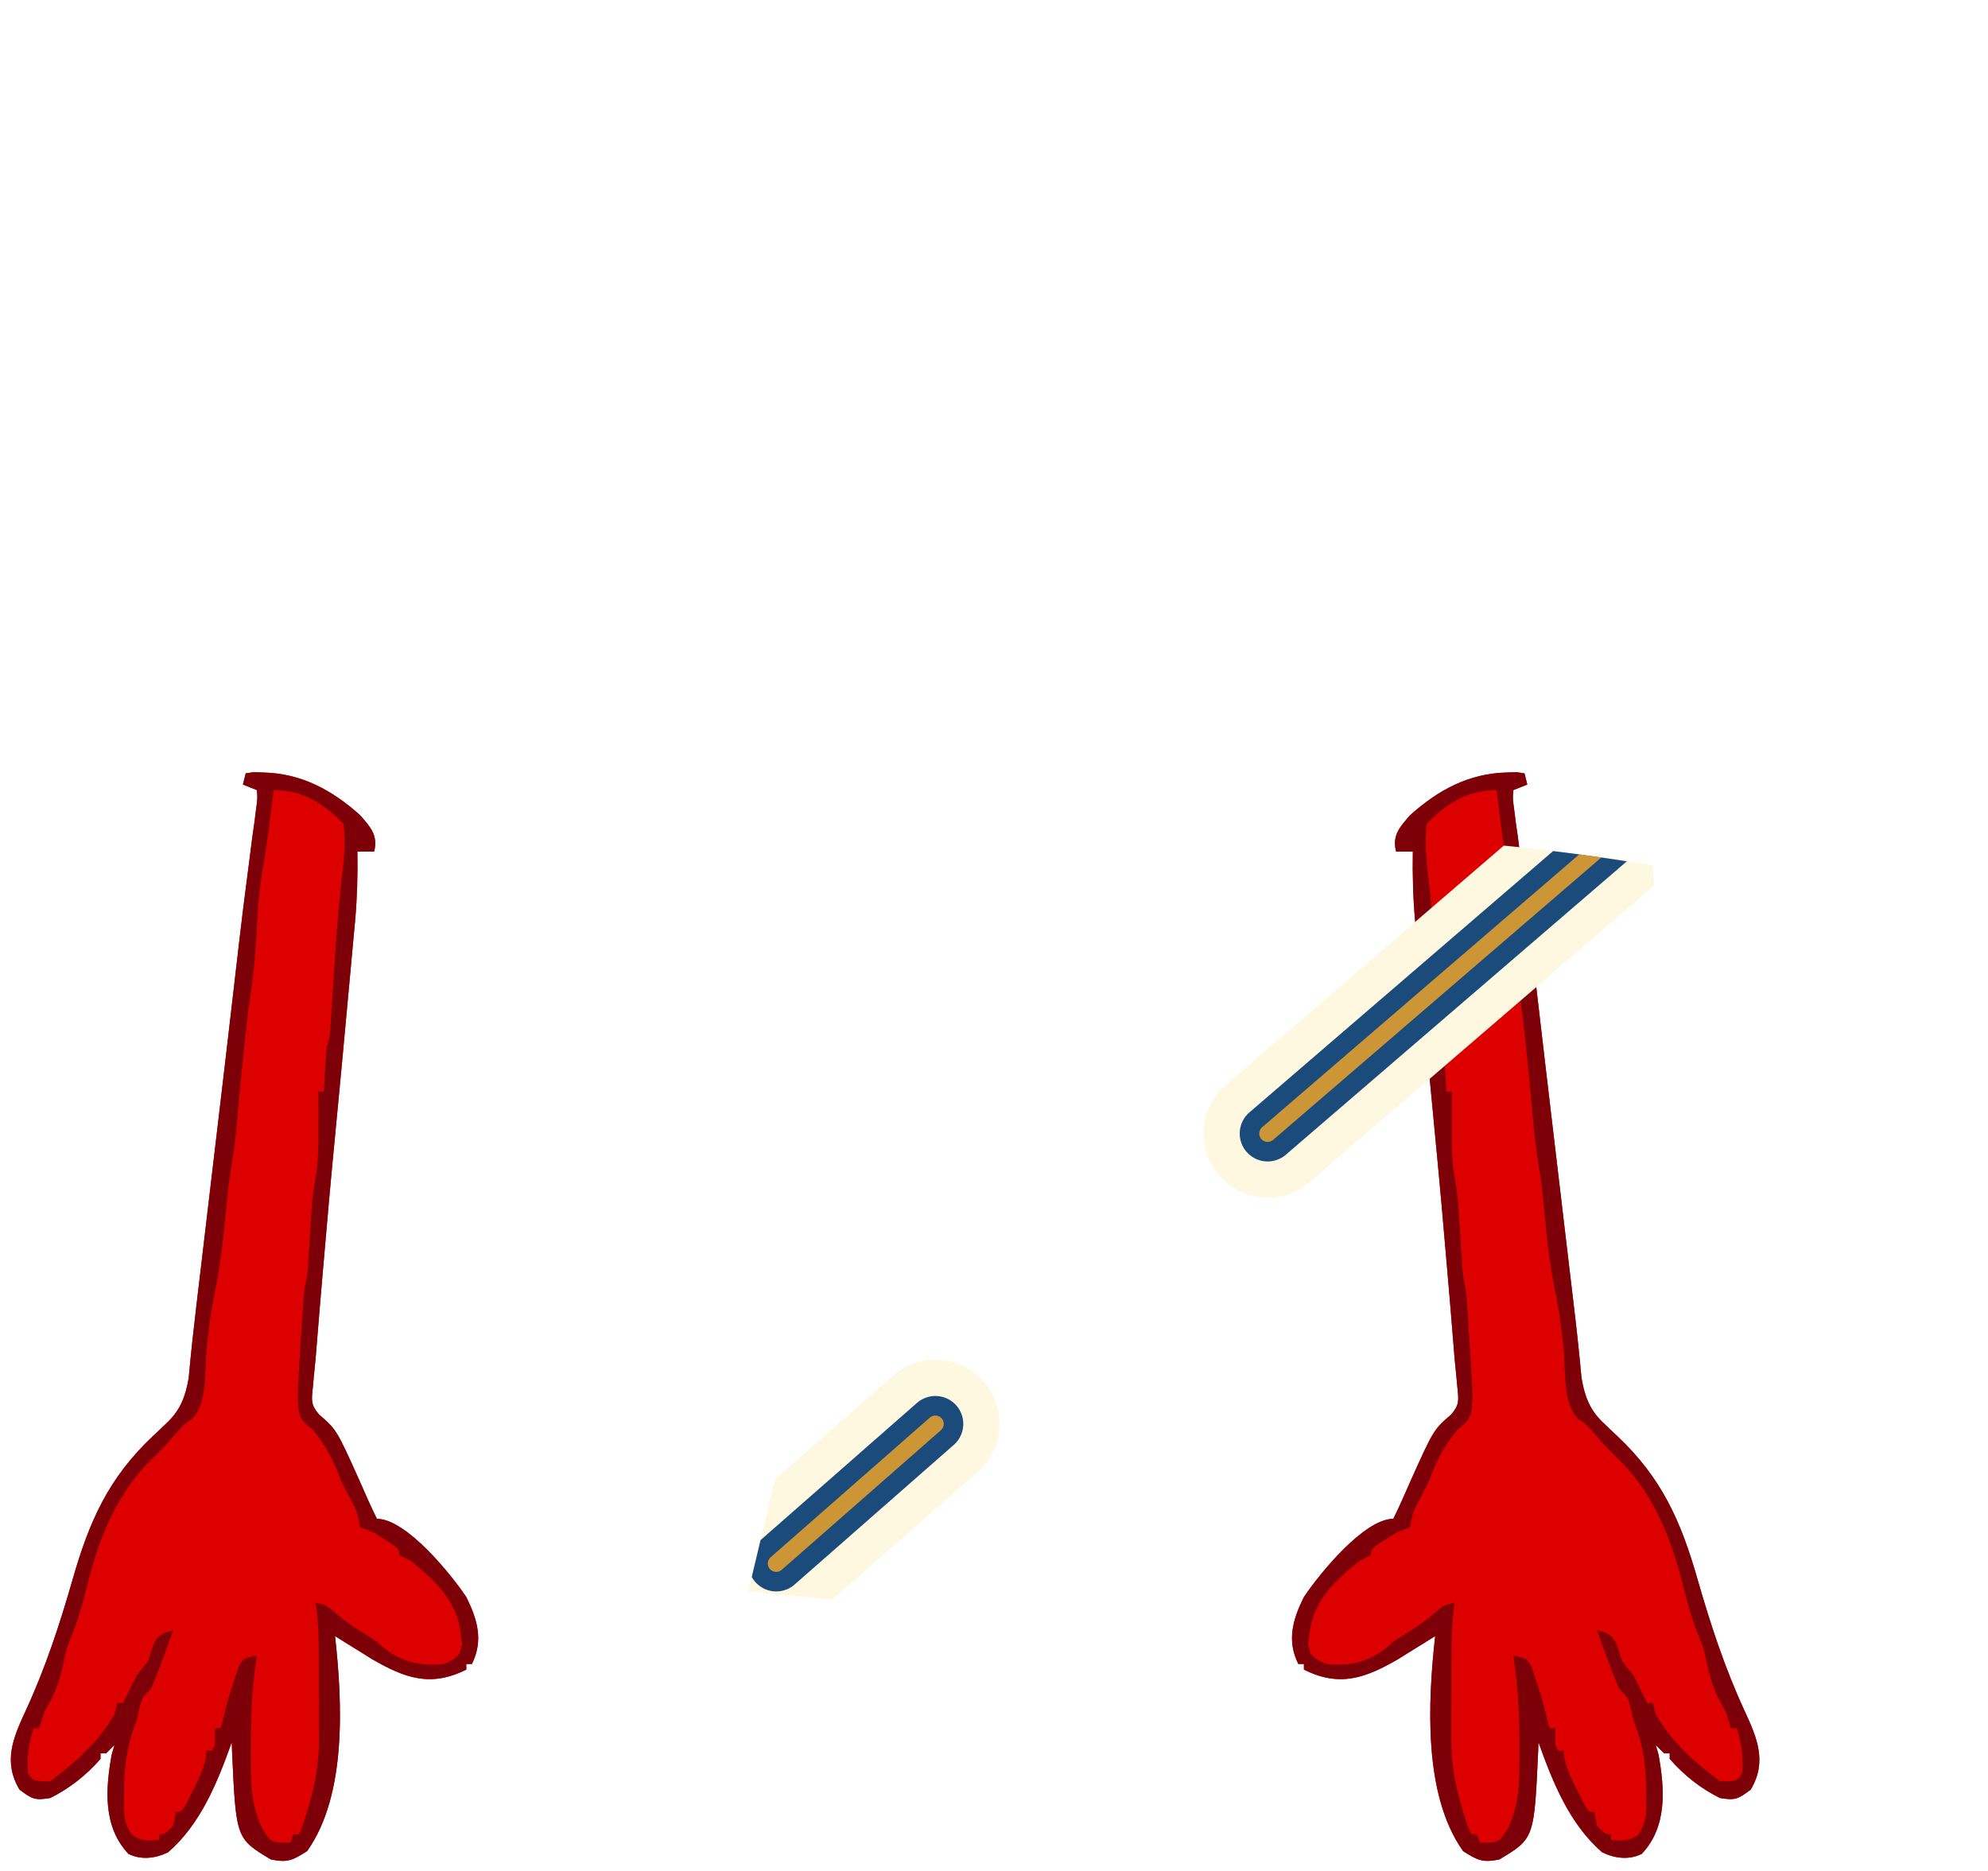
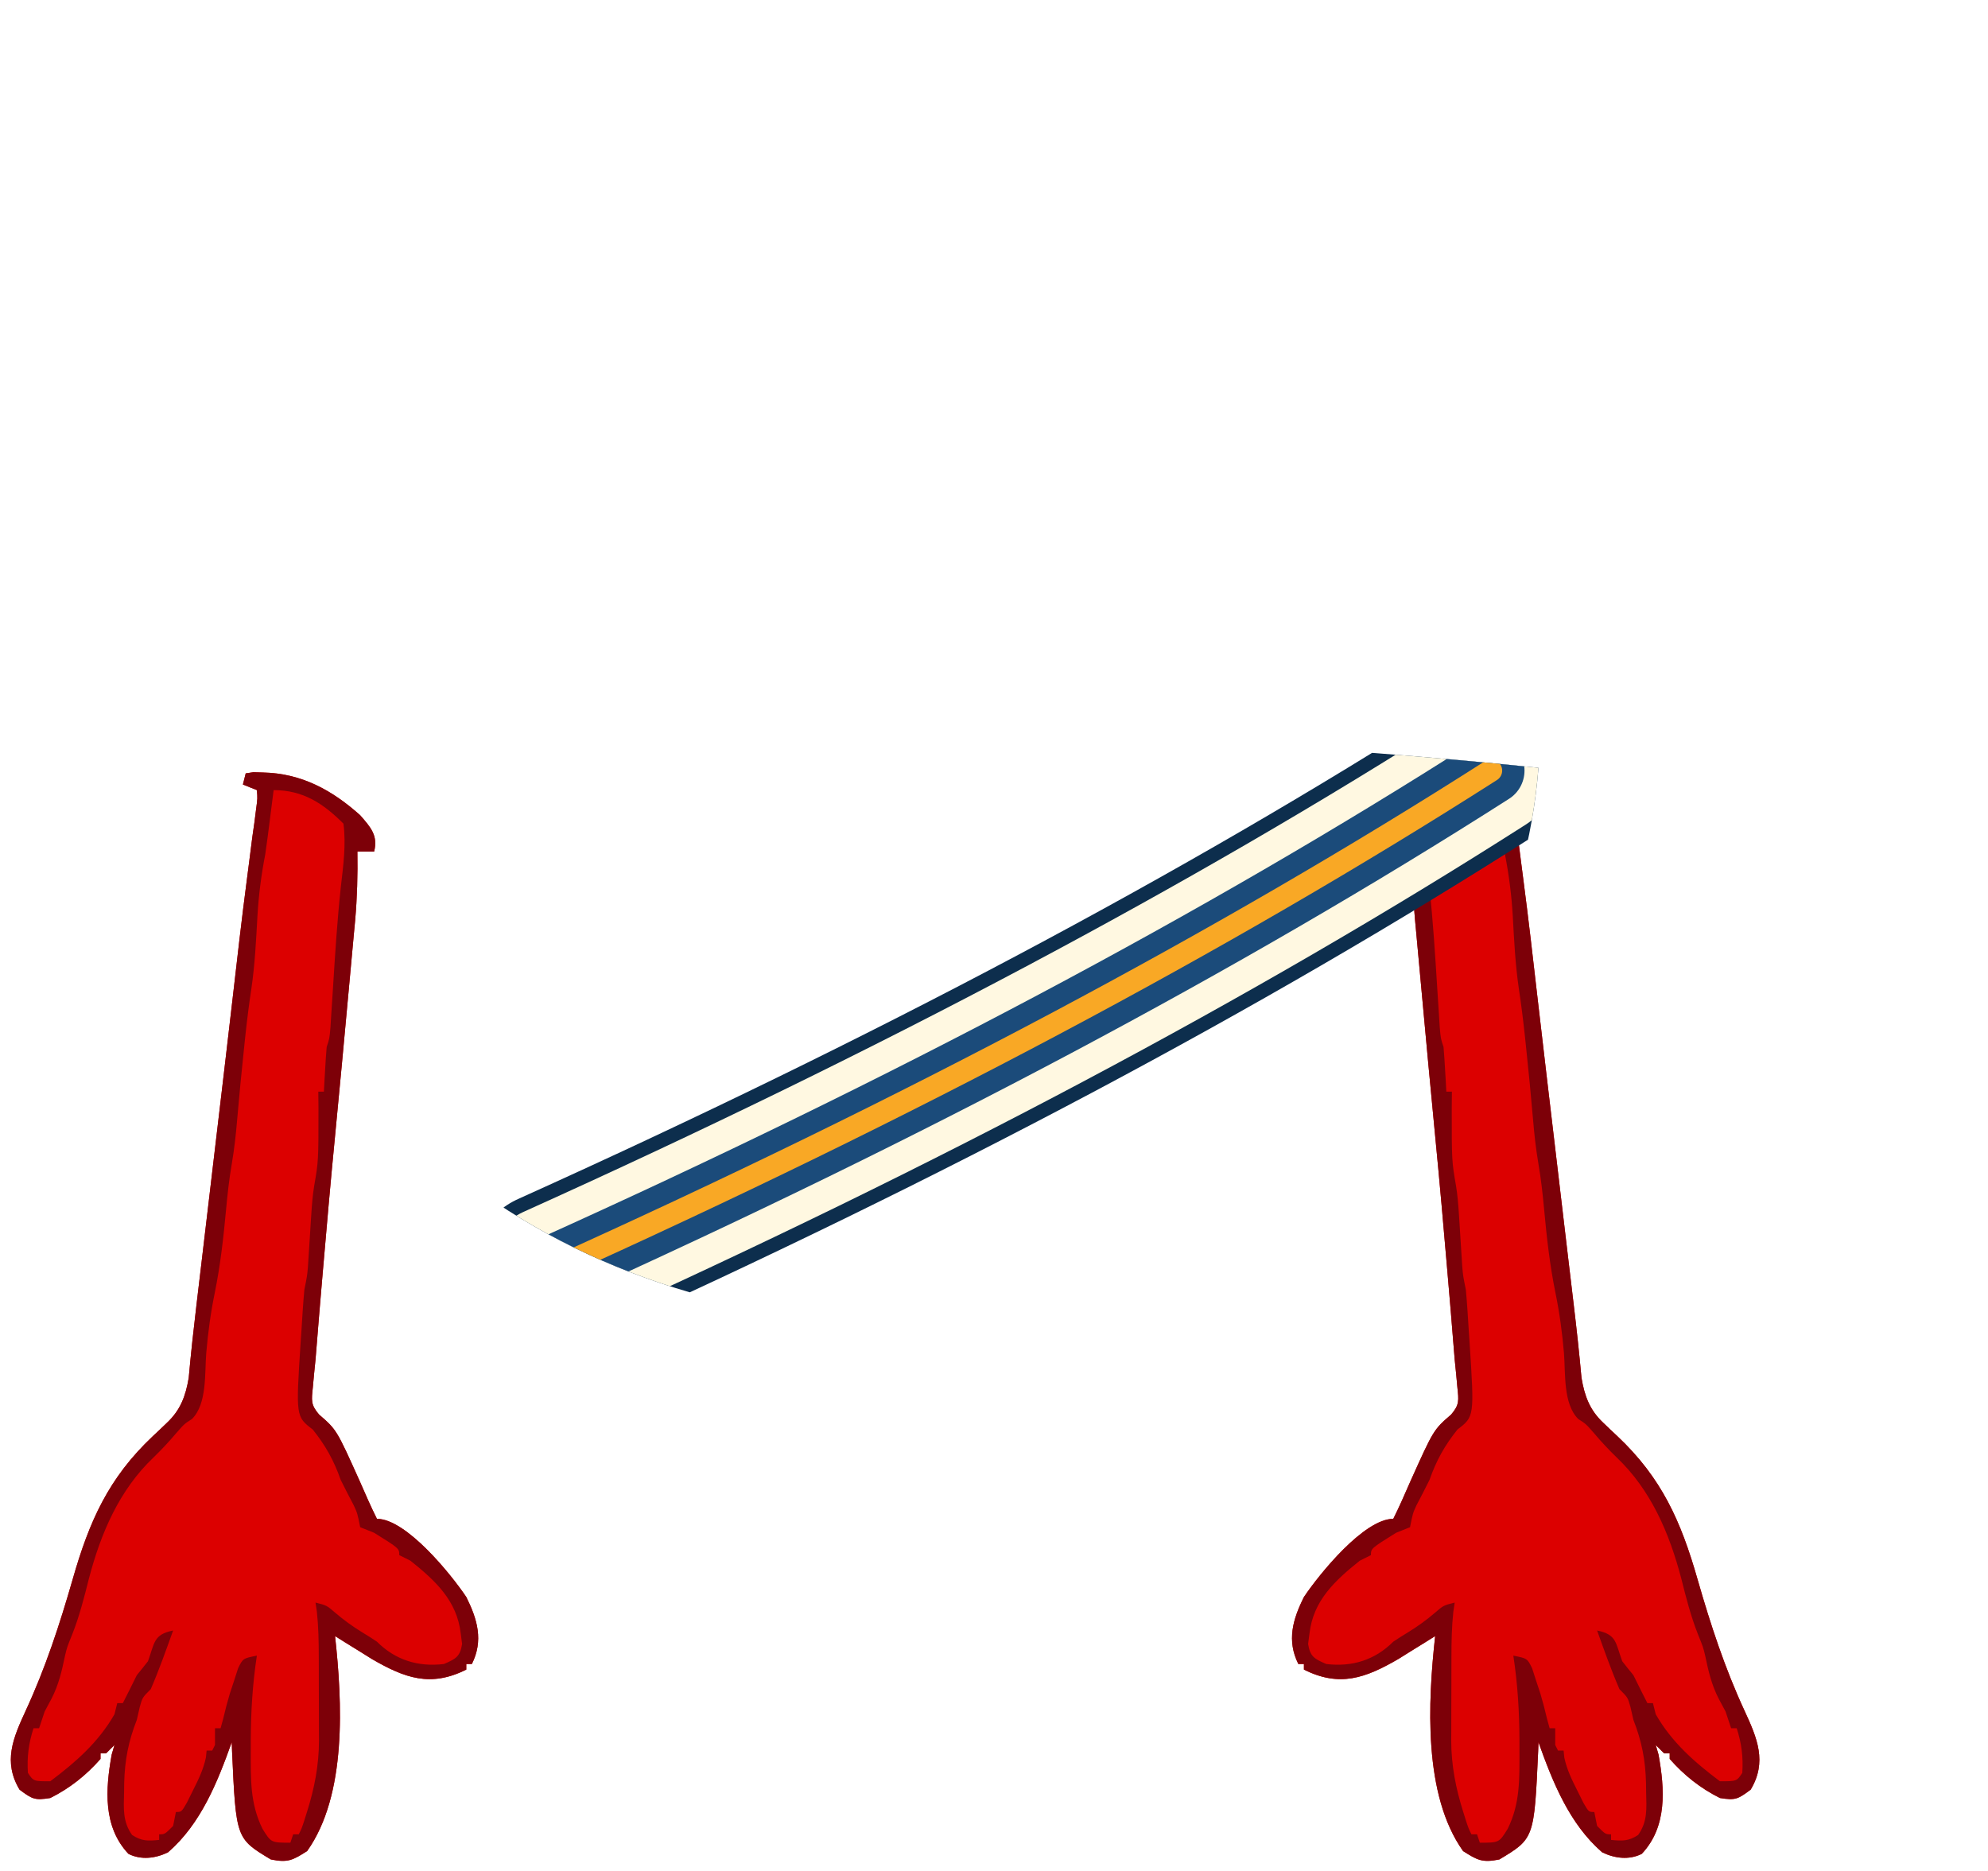
<svg xmlns="http://www.w3.org/2000/svg" viewBox="0 0 712 670">
  <g transform="translate(0,273)">
    <g transform="translate(175,0) scale(-1,1)">
      <path d="M0 0 C1.15 -0.04 2.3 -0.07 3.48 -0.11 C3.94 -0.04 3.94 -0.04 6.25 0.31 C6.41 0.97 6.41 0.97 7.25 4.31 C5.6 4.97 3.95 5.63 2.25 6.31 C2 9.26 2 9.26 2.54 13.21 C2.73 14.74 2.93 16.27 3.13 17.86 C3.38 19.59 3.62 21.33 3.88 23.12 C4.25 26.02 4.62 28.92 4.99 31.82 C5.27 33.98 5.55 36.15 5.83 38.32 C7.69 52.48 9.3 66.67 10.93 80.86 C11.89 89.14 12.86 97.42 13.83 105.7 C14.03 107.38 14.23 109.06 14.43 110.8 C17.04 133.07 19.68 155.34 22.33 177.62 C22.42 178.37 22.42 178.37 22.88 182.21 C23.22 185.11 23.57 188.01 23.91 190.91 C24.94 199.53 25.88 208.15 26.66 216.8 C27.75 223.31 29.61 228.35 34.45 232.9 C35.27 233.68 36.09 234.47 36.93 235.28 C37.78 236.08 38.62 236.87 39.5 237.69 C55.39 252.67 62.28 268.15 68.25 289.06 C72.89 305.2 78 320.81 85.06 336.06 C89.58 345.84 93.22 354.36 87.25 364.31 C82.67 367.74 81.77 368.19 76.25 367.31 C69.24 363.81 63.44 359.19 58.25 353.31 C58.25 352.65 58.25 351.99 58.25 351.31 C57.59 351.31 56.93 351.31 56.25 351.31 C55.26 350.32 54.27 349.33 53.25 348.31 C53.58 349.45 53.91 350.58 54.25 351.75 C56.48 364.16 57.42 377.55 48.25 387.31 C43.67 389.6 38.51 388.93 34.06 386.75 C22.32 376.58 16.36 361.64 11.25 347.31 C11.21 348.38 11.18 349.44 11.14 350.54 C9.72 381.83 9.72 381.83 -2.75 389.31 C-8.86 390.54 -10.57 389.6 -15.75 386.31 C-30.1 366.14 -28.33 332.73 -25.75 309.31 C-26.94 310.06 -28.14 310.81 -29.37 311.58 C-30.96 312.56 -32.55 313.55 -34.19 314.56 C-35.75 315.54 -37.32 316.51 -38.93 317.52 C-50.77 324.39 -59.98 327.7 -72.75 321.31 C-72.75 320.65 -72.75 319.99 -72.75 319.31 C-73.41 319.31 -74.07 319.31 -74.75 319.31 C-78.94 310.94 -76.77 303.36 -72.75 295.31 C-67.26 287.1 -51.21 267.31 -40.75 267.31 C-38.52 262.86 -36.56 258.31 -34.56 253.75 C-26.31 235.4 -26.31 235.4 -20.04 229.97 C-16.99 226.43 -17.32 224.84 -17.79 220.25 C-17.86 219.49 -17.86 219.49 -18.21 215.66 C-18.39 213.89 -18.57 212.13 -18.75 210.31 C-18.92 208.23 -19.09 206.15 -19.26 204.07 C-19.83 196.84 -20.44 189.61 -21.06 182.38 C-21.12 181.72 -21.12 181.72 -21.4 178.41 C-22.75 162.54 -24.15 146.67 -25.69 130.81 C-27.37 113.42 -29 96.02 -30.58 78.62 C-30.86 75.61 -31.14 72.6 -31.41 69.6 C-31.81 65.35 -32.19 61.11 -32.58 56.86 C-32.7 55.6 -32.82 54.34 -32.94 53.04 C-33.67 44.78 -33.88 36.61 -33.75 28.31 C-35.73 28.31 -37.71 28.31 -39.75 28.31 C-41.2 22.5 -38.45 19.57 -34.75 15.31 C-24.71 6.31 -13.7 0.29 0 0 Z " fill="#DC0000" transform="translate(80.75,3.6875)" />
      <path d="M0 0 C1.15 -0.04 2.3 -0.07 3.48 -0.11 C3.94 -0.04 3.94 -0.04 6.25 0.31 C6.41 0.97 6.41 0.97 7.25 4.31 C5.6 4.97 3.95 5.63 2.25 6.31 C2 9.26 2 9.26 2.54 13.21 C2.73 14.74 2.93 16.27 3.13 17.86 C3.38 19.59 3.62 21.33 3.88 23.12 C4.25 26.02 4.62 28.92 4.99 31.82 C5.27 33.98 5.55 36.15 5.83 38.32 C7.69 52.48 9.3 66.67 10.93 80.86 C11.89 89.14 12.86 97.42 13.83 105.7 C14.03 107.38 14.23 109.06 14.43 110.8 C17.04 133.07 19.68 155.34 22.33 177.62 C22.42 178.37 22.42 178.37 22.88 182.21 C23.22 185.11 23.57 188.01 23.91 190.91 C24.94 199.53 25.88 208.15 26.66 216.8 C27.75 223.31 29.61 228.35 34.45 232.9 C35.27 233.68 36.09 234.47 36.93 235.28 C37.78 236.08 38.62 236.87 39.5 237.69 C55.39 252.67 62.28 268.15 68.25 289.06 C72.89 305.2 78 320.81 85.06 336.06 C89.58 345.84 93.22 354.36 87.25 364.31 C82.67 367.74 81.77 368.19 76.25 367.31 C69.24 363.81 63.44 359.19 58.25 353.31 C58.25 352.65 58.25 351.99 58.25 351.31 C57.59 351.31 56.93 351.31 56.25 351.31 C55.26 350.32 54.27 349.33 53.25 348.31 C53.58 349.45 53.91 350.58 54.25 351.75 C56.48 364.16 57.42 377.55 48.25 387.31 C43.67 389.6 38.51 388.93 34.06 386.75 C22.32 376.58 16.36 361.64 11.25 347.31 C11.21 348.38 11.18 349.44 11.14 350.54 C9.72 381.83 9.72 381.83 -2.75 389.31 C-8.86 390.54 -10.57 389.6 -15.75 386.31 C-30.1 366.14 -28.33 332.73 -25.75 309.31 C-26.94 310.06 -28.14 310.81 -29.37 311.58 C-30.96 312.56 -32.55 313.55 -34.19 314.56 C-35.75 315.54 -37.32 316.51 -38.93 317.52 C-50.77 324.39 -59.98 327.7 -72.75 321.31 C-72.75 320.65 -72.75 319.99 -72.75 319.31 C-73.41 319.31 -74.07 319.31 -74.75 319.31 C-78.94 310.94 -76.77 303.36 -72.75 295.31 C-67.26 287.1 -51.21 267.31 -40.75 267.31 C-38.52 262.86 -36.56 258.31 -34.56 253.75 C-26.31 235.4 -26.31 235.4 -20.04 229.97 C-16.99 226.43 -17.32 224.84 -17.79 220.25 C-17.86 219.49 -17.86 219.49 -18.21 215.66 C-18.39 213.89 -18.57 212.13 -18.75 210.31 C-18.92 208.23 -19.09 206.15 -19.26 204.07 C-19.83 196.84 -20.44 189.61 -21.06 182.38 C-21.12 181.72 -21.12 181.72 -21.4 178.41 C-22.75 162.54 -24.15 146.67 -25.69 130.81 C-27.37 113.42 -29 96.02 -30.58 78.62 C-30.86 75.61 -31.14 72.6 -31.41 69.6 C-31.81 65.35 -32.19 61.11 -32.58 56.86 C-32.7 55.6 -32.82 54.34 -32.94 53.04 C-33.67 44.78 -33.88 36.61 -33.75 28.31 C-35.73 28.31 -37.71 28.31 -39.75 28.31 C-41.2 22.5 -38.45 19.57 -34.75 15.31 C-24.71 6.31 -13.7 0.29 0 0 Z M-28.75 18.31 C-29.75 25.74 -28.68 33.47 -27.83 40.88 C-26.52 53 -25.76 65.16 -25 77.33 C-24.81 80.24 -24.62 83.15 -24.43 86.06 C-24.33 87.77 -24.22 89.48 -24.11 91.23 C-23.75 95.31 -23.75 95.31 -22.75 98.31 C-22.52 101.04 -22.34 103.77 -22.19 106.5 C-22.1 107.96 -22.02 109.42 -21.93 110.92 C-21.87 112.04 -21.81 113.16 -21.75 114.31 C-21.09 114.31 -20.43 114.31 -19.75 114.31 C-19.77 116.27 -19.79 118.23 -19.81 120.25 C-19.81 139.19 -19.81 139.19 -18.26 148.13 C-17.73 151.45 -17.46 154.71 -17.25 158.07 C-17.17 159.33 -17.09 160.6 -17 161.9 C-16.83 164.56 -16.67 167.21 -16.5 169.86 C-16.42 171.12 -16.34 172.39 -16.25 173.69 C-16.21 174.27 -16.21 174.27 -16.03 177.18 C-15.75 180.31 -15.75 180.31 -14.75 185.31 C-14.29 190.28 -14 195.27 -13.69 200.25 C-13.6 201.59 -13.51 202.93 -13.41 204.31 C-11.71 230.69 -11.71 230.69 -17.75 235.31 C-22.31 240.99 -25.35 246.43 -27.75 253.31 C-29.27 256.39 -30.84 259.44 -32.45 262.48 C-33.75 265.31 -33.75 265.31 -34.75 270.31 C-36.4 270.97 -38.05 271.63 -39.75 272.31 C-48.75 277.92 -48.75 277.92 -48.75 280.31 C-50.07 280.97 -51.39 281.63 -52.75 282.31 C-61.65 289.43 -69.39 296.58 -70.75 308.31 C-70.91 309.57 -71.08 310.83 -71.25 312.12 C-70.53 316.74 -68.95 317.47 -64.75 319.31 C-55.51 320.42 -47.35 317.91 -40.75 311.31 C-39.01 310.14 -37.23 309.02 -35.44 307.94 C-31.91 305.76 -28.98 303.65 -25.81 300.94 C-22.75 298.31 -22.75 298.31 -18.75 297.31 C-18.91 298.4 -19.07 299.48 -19.24 300.6 C-19.82 305.97 -19.91 311.28 -19.92 316.68 C-19.92 317.75 -19.92 318.83 -19.93 319.94 C-19.93 322.2 -19.94 324.46 -19.94 326.73 C-19.94 330.17 -19.96 333.61 -19.97 337.05 C-19.98 339.26 -19.98 341.47 -19.98 343.68 C-19.99 344.7 -19.99 345.71 -20 346.76 C-19.97 355.67 -18.36 363.85 -15.69 372.31 C-15.35 373.41 -15 374.5 -14.65 375.62 C-13.75 378.31 -13.75 378.31 -12.75 380.31 C-12.09 380.31 -11.43 380.31 -10.75 380.31 C-10.59 380.81 -10.59 380.81 -9.75 383.31 C-2.84 383.31 -2.84 383.31 0.25 378.31 C4.72 369.21 4.44 360.51 4.44 350.56 C4.44 349.87 4.44 349.87 4.44 346.37 C4.39 336.22 3.79 326.36 2.25 316.31 C7.25 317.31 7.25 317.31 8.98 320.85 C9.22 321.59 9.22 321.59 10.44 325.38 C10.93 326.85 11.41 328.33 11.92 329.85 C12.81 332.83 13.6 335.84 14.3 338.87 C14.46 339.44 14.46 339.44 15.25 342.31 C15.91 342.31 16.57 342.31 17.25 342.31 C17.25 344.29 17.25 346.27 17.25 348.31 C17.58 348.97 17.91 349.63 18.25 350.31 C18.91 350.31 19.57 350.31 20.25 350.31 C20.33 351.13 20.42 351.95 20.5 352.79 C21.43 357.17 23.18 360.69 25.19 364.69 C25.9 366.12 26.61 367.55 27.34 369.02 C29.25 372.31 29.25 372.31 31.25 372.31 C31.58 373.96 31.91 375.61 32.25 377.31 C35.25 380.31 35.25 380.31 37.25 380.31 C37.25 380.97 37.25 381.63 37.25 382.31 C41.27 382.71 43.52 382.79 46.95 380.54 C50.37 375.74 49.95 370.98 49.81 365.31 C49.8 364.19 49.79 363.06 49.77 361.91 C49.56 353.7 48.25 346.99 45.25 339.31 C44.9 337.79 44.55 336.26 44.19 334.69 C43.25 331.31 43.25 331.31 40.25 328.31 C37.28 321.43 34.78 314.37 32.25 307.31 C39.37 308.74 38.85 311.81 41.25 318.31 C42.56 320 43.89 321.67 45.25 323.31 C46.12 325.07 46.98 326.82 47.88 328.62 C48.27 329.4 48.27 329.4 50.25 333.31 C50.91 333.31 51.57 333.31 52.25 333.31 C52.58 334.63 52.91 335.95 53.25 337.31 C58.95 347.29 67.11 354.46 76.25 361.31 C82.25 361.31 82.25 361.31 84.25 358.31 C84.63 352.64 83.99 347.73 82.25 342.31 C81.59 342.31 80.93 342.31 80.25 342.31 C79.57 340.32 78.91 338.32 78.25 336.31 C77.85 335.56 77.85 335.56 75.81 331.75 C73.25 326.77 72.12 321.9 70.99 316.45 C70.25 313.31 70.25 313.31 68.38 308.69 C65.79 302.15 64.12 295.52 62.4 288.7 C58.16 272.51 51.54 256.98 39.25 245.31 C36.42 242.55 33.8 239.78 31.25 236.75 C28.25 233.31 28.25 233.31 25.5 231.56 C20.03 226.09 20.98 215.2 20.38 207.94 C19.75 200.58 18.8 193.48 17.31 186.25 C15.31 176.41 14.21 166.6 13.29 156.61 C12.77 151.05 12.18 145.57 11.22 140.07 C10.33 134.8 9.75 129.63 9.31 124.31 C8.55 115.47 7.69 106.64 6.75 97.81 C6.63 96.68 6.51 95.55 6.39 94.38 C5.78 88.71 5.08 83.06 4.22 77.42 C2.95 68.73 2.52 60.02 2.04 51.26 C1.59 43.79 0.68 36.67 -0.75 29.31 C-1.35 25.26 -1.86 21.19 -2.38 17.12 C-2.44 16.6 -2.44 16.6 -2.78 13.95 C-3.11 11.41 -3.43 8.86 -3.75 6.31 C-14.28 6.31 -21.48 11.04 -28.75 18.31 Z " fill="#7D0008" transform="translate(80.75,3.6875)" />
    </g>
    <g transform="translate(459,0)">
      <path d="M0 0 C1.15 -0.04 2.3 -0.07 3.48 -0.11 C3.94 -0.04 3.94 -0.04 6.25 0.31 C6.41 0.97 6.41 0.97 7.25 4.31 C5.6 4.97 3.95 5.63 2.25 6.31 C2 9.26 2 9.26 2.54 13.21 C2.73 14.74 2.93 16.27 3.13 17.86 C3.38 19.59 3.62 21.33 3.88 23.12 C4.25 26.02 4.62 28.92 4.99 31.82 C5.27 33.98 5.55 36.15 5.83 38.32 C7.69 52.48 9.3 66.67 10.93 80.86 C11.89 89.14 12.86 97.42 13.83 105.7 C14.03 107.38 14.23 109.06 14.43 110.8 C17.04 133.07 19.68 155.34 22.33 177.62 C22.42 178.37 22.42 178.37 22.88 182.21 C23.22 185.11 23.57 188.01 23.91 190.91 C24.94 199.53 25.88 208.15 26.66 216.8 C27.75 223.31 29.61 228.35 34.45 232.9 C35.27 233.68 36.09 234.47 36.93 235.28 C37.78 236.08 38.62 236.87 39.5 237.69 C55.39 252.67 62.28 268.15 68.25 289.06 C72.89 305.2 78 320.81 85.06 336.06 C89.58 345.84 93.22 354.36 87.25 364.31 C82.67 367.74 81.77 368.19 76.25 367.31 C69.24 363.81 63.44 359.19 58.25 353.31 C58.25 352.65 58.25 351.99 58.25 351.31 C57.59 351.31 56.93 351.31 56.25 351.31 C55.26 350.32 54.27 349.33 53.25 348.31 C53.58 349.45 53.91 350.58 54.25 351.75 C56.48 364.16 57.42 377.55 48.25 387.31 C43.67 389.6 38.51 388.93 34.06 386.75 C22.32 376.58 16.36 361.64 11.25 347.31 C11.21 348.38 11.18 349.44 11.14 350.54 C9.72 381.83 9.72 381.83 -2.75 389.31 C-8.86 390.54 -10.57 389.6 -15.75 386.31 C-30.1 366.14 -28.33 332.73 -25.75 309.31 C-26.94 310.06 -28.14 310.81 -29.37 311.58 C-30.96 312.56 -32.55 313.55 -34.19 314.56 C-35.75 315.54 -37.32 316.51 -38.93 317.52 C-50.77 324.39 -59.98 327.7 -72.75 321.31 C-72.75 320.65 -72.75 319.99 -72.75 319.31 C-73.41 319.31 -74.07 319.31 -74.75 319.31 C-78.94 310.94 -76.77 303.36 -72.75 295.31 C-67.26 287.1 -51.21 267.31 -40.75 267.31 C-38.52 262.86 -36.56 258.31 -34.56 253.75 C-26.31 235.4 -26.31 235.4 -20.04 229.97 C-16.99 226.43 -17.32 224.84 -17.79 220.25 C-17.86 219.49 -17.86 219.49 -18.21 215.66 C-18.39 213.89 -18.57 212.13 -18.75 210.31 C-18.92 208.23 -19.09 206.15 -19.26 204.07 C-19.83 196.84 -20.44 189.61 -21.06 182.38 C-21.12 181.72 -21.12 181.72 -21.4 178.41 C-22.75 162.54 -24.15 146.67 -25.69 130.81 C-27.37 113.42 -29 96.02 -30.58 78.62 C-30.86 75.61 -31.14 72.6 -31.41 69.6 C-31.81 65.35 -32.19 61.11 -32.58 56.86 C-32.7 55.6 -32.82 54.34 -32.94 53.04 C-33.67 44.78 -33.88 36.61 -33.75 28.31 C-35.73 28.31 -37.71 28.31 -39.75 28.31 C-41.2 22.5 -38.45 19.57 -34.75 15.31 C-24.71 6.31 -13.7 0.29 0 0 Z " fill="#DC0000" transform="translate(80.75,3.6875)" />
      <path d="M0 0 C1.15 -0.04 2.3 -0.07 3.48 -0.11 C3.94 -0.04 3.94 -0.04 6.25 0.31 C6.41 0.97 6.41 0.97 7.25 4.31 C5.6 4.97 3.95 5.63 2.25 6.31 C2 9.26 2 9.26 2.54 13.21 C2.73 14.74 2.93 16.27 3.13 17.86 C3.38 19.59 3.62 21.33 3.88 23.12 C4.25 26.02 4.62 28.92 4.99 31.82 C5.27 33.98 5.55 36.15 5.83 38.32 C7.69 52.48 9.3 66.67 10.93 80.86 C11.89 89.14 12.86 97.42 13.83 105.7 C14.03 107.38 14.23 109.06 14.43 110.8 C17.04 133.07 19.68 155.34 22.33 177.62 C22.42 178.37 22.42 178.37 22.88 182.21 C23.22 185.11 23.57 188.01 23.91 190.91 C24.94 199.53 25.88 208.15 26.66 216.8 C27.75 223.31 29.61 228.35 34.45 232.9 C35.27 233.68 36.09 234.47 36.93 235.28 C37.78 236.08 38.62 236.87 39.5 237.69 C55.39 252.67 62.28 268.15 68.25 289.06 C72.89 305.2 78 320.81 85.06 336.06 C89.58 345.84 93.22 354.36 87.25 364.31 C82.67 367.74 81.77 368.19 76.25 367.31 C69.24 363.81 63.44 359.19 58.25 353.31 C58.25 352.65 58.25 351.99 58.25 351.31 C57.59 351.31 56.93 351.31 56.25 351.31 C55.26 350.32 54.27 349.33 53.25 348.31 C53.58 349.45 53.91 350.58 54.25 351.75 C56.48 364.16 57.42 377.55 48.25 387.31 C43.67 389.6 38.51 388.93 34.06 386.75 C22.32 376.58 16.36 361.64 11.25 347.31 C11.21 348.38 11.18 349.44 11.14 350.54 C9.72 381.83 9.72 381.83 -2.75 389.31 C-8.86 390.54 -10.57 389.6 -15.75 386.31 C-30.1 366.14 -28.33 332.73 -25.75 309.31 C-26.94 310.06 -28.14 310.81 -29.37 311.58 C-30.96 312.56 -32.55 313.55 -34.19 314.56 C-35.75 315.54 -37.32 316.51 -38.93 317.52 C-50.77 324.39 -59.98 327.7 -72.75 321.31 C-72.75 320.65 -72.75 319.99 -72.75 319.31 C-73.41 319.31 -74.07 319.31 -74.75 319.31 C-78.94 310.94 -76.77 303.36 -72.75 295.31 C-67.26 287.1 -51.21 267.31 -40.75 267.31 C-38.52 262.86 -36.56 258.31 -34.56 253.75 C-26.31 235.4 -26.31 235.4 -20.04 229.97 C-16.99 226.43 -17.32 224.84 -17.79 220.25 C-17.86 219.49 -17.86 219.49 -18.21 215.66 C-18.39 213.89 -18.57 212.13 -18.75 210.31 C-18.92 208.23 -19.09 206.15 -19.26 204.07 C-19.83 196.84 -20.44 189.61 -21.06 182.38 C-21.12 181.72 -21.12 181.72 -21.4 178.41 C-22.75 162.54 -24.15 146.67 -25.69 130.81 C-27.37 113.42 -29 96.02 -30.58 78.62 C-30.86 75.61 -31.14 72.6 -31.41 69.6 C-31.81 65.35 -32.19 61.11 -32.58 56.86 C-32.7 55.6 -32.82 54.34 -32.94 53.04 C-33.67 44.78 -33.88 36.61 -33.75 28.31 C-35.73 28.31 -37.71 28.31 -39.75 28.31 C-41.2 22.5 -38.45 19.57 -34.75 15.31 C-24.71 6.31 -13.7 0.29 0 0 Z M-28.75 18.31 C-29.75 25.74 -28.68 33.47 -27.83 40.88 C-26.52 53 -25.76 65.16 -25 77.33 C-24.81 80.24 -24.62 83.15 -24.43 86.06 C-24.33 87.77 -24.22 89.48 -24.11 91.23 C-23.75 95.31 -23.75 95.31 -22.75 98.31 C-22.52 101.04 -22.34 103.77 -22.19 106.5 C-22.1 107.96 -22.02 109.42 -21.93 110.92 C-21.87 112.04 -21.81 113.16 -21.75 114.31 C-21.09 114.31 -20.43 114.31 -19.75 114.31 C-19.77 116.27 -19.79 118.23 -19.81 120.25 C-19.81 139.19 -19.81 139.19 -18.26 148.13 C-17.73 151.45 -17.46 154.71 -17.25 158.07 C-17.17 159.33 -17.09 160.6 -17 161.9 C-16.83 164.56 -16.67 167.21 -16.5 169.86 C-16.42 171.12 -16.34 172.39 -16.25 173.69 C-16.21 174.27 -16.21 174.27 -16.03 177.18 C-15.75 180.31 -15.75 180.31 -14.75 185.31 C-14.29 190.28 -14 195.27 -13.69 200.25 C-13.6 201.59 -13.51 202.93 -13.41 204.31 C-11.71 230.69 -11.71 230.69 -17.75 235.31 C-22.31 240.99 -25.35 246.43 -27.75 253.31 C-29.27 256.39 -30.84 259.44 -32.45 262.48 C-33.75 265.31 -33.75 265.31 -34.75 270.31 C-36.4 270.97 -38.05 271.63 -39.75 272.31 C-48.75 277.92 -48.75 277.92 -48.75 280.31 C-50.07 280.97 -51.39 281.63 -52.75 282.31 C-61.65 289.43 -69.39 296.58 -70.75 308.31 C-70.91 309.57 -71.08 310.83 -71.25 312.12 C-70.53 316.74 -68.95 317.47 -64.75 319.31 C-55.51 320.42 -47.35 317.91 -40.75 311.31 C-39.01 310.14 -37.23 309.02 -35.44 307.94 C-31.91 305.76 -28.98 303.65 -25.81 300.94 C-22.75 298.31 -22.75 298.31 -18.75 297.31 C-18.91 298.4 -19.07 299.48 -19.24 300.6 C-19.82 305.97 -19.91 311.28 -19.92 316.68 C-19.92 317.75 -19.92 318.83 -19.93 319.94 C-19.93 322.2 -19.94 324.46 -19.94 326.73 C-19.94 330.17 -19.96 333.61 -19.97 337.05 C-19.98 339.26 -19.98 341.47 -19.98 343.68 C-19.99 344.7 -19.99 345.71 -20 346.76 C-19.97 355.67 -18.36 363.85 -15.69 372.31 C-15.35 373.41 -15 374.5 -14.65 375.62 C-13.75 378.31 -13.75 378.31 -12.75 380.31 C-12.09 380.31 -11.43 380.31 -10.75 380.31 C-10.59 380.81 -10.59 380.81 -9.75 383.31 C-2.84 383.31 -2.84 383.31 0.25 378.31 C4.72 369.21 4.44 360.51 4.44 350.56 C4.44 349.87 4.44 349.87 4.44 346.37 C4.39 336.22 3.79 326.36 2.25 316.31 C7.25 317.31 7.25 317.31 8.98 320.85 C9.22 321.59 9.22 321.59 10.44 325.38 C10.93 326.85 11.41 328.33 11.92 329.85 C12.81 332.83 13.6 335.84 14.3 338.87 C14.46 339.44 14.46 339.44 15.25 342.31 C15.91 342.31 16.57 342.31 17.25 342.31 C17.25 344.29 17.25 346.27 17.25 348.31 C17.58 348.97 17.91 349.63 18.25 350.31 C18.91 350.31 19.57 350.31 20.25 350.31 C20.33 351.13 20.42 351.95 20.5 352.79 C21.43 357.17 23.18 360.69 25.19 364.69 C25.9 366.12 26.61 367.55 27.34 369.02 C29.25 372.31 29.25 372.31 31.25 372.31 C31.58 373.96 31.91 375.61 32.25 377.31 C35.25 380.31 35.25 380.31 37.25 380.31 C37.25 380.97 37.25 381.63 37.25 382.31 C41.27 382.71 43.52 382.79 46.95 380.54 C50.37 375.74 49.95 370.98 49.81 365.31 C49.8 364.19 49.79 363.06 49.77 361.91 C49.56 353.7 48.25 346.99 45.25 339.31 C44.9 337.79 44.55 336.26 44.19 334.69 C43.25 331.31 43.25 331.31 40.25 328.31 C37.28 321.43 34.78 314.37 32.25 307.31 C39.37 308.74 38.85 311.81 41.25 318.31 C42.56 320 43.89 321.67 45.25 323.31 C46.12 325.07 46.98 326.82 47.88 328.62 C48.27 329.4 48.27 329.4 50.25 333.31 C50.91 333.31 51.57 333.31 52.25 333.31 C52.58 334.63 52.91 335.95 53.25 337.31 C58.95 347.29 67.11 354.46 76.25 361.31 C82.25 361.31 82.25 361.31 84.25 358.31 C84.63 352.64 83.99 347.73 82.25 342.31 C81.59 342.31 80.93 342.31 80.25 342.31 C79.57 340.32 78.91 338.32 78.25 336.31 C77.85 335.56 77.85 335.56 75.81 331.75 C73.25 326.77 72.12 321.9 70.99 316.45 C70.25 313.31 70.25 313.31 68.38 308.69 C65.79 302.15 64.12 295.52 62.4 288.7 C58.16 272.51 51.54 256.98 39.25 245.31 C36.42 242.55 33.8 239.78 31.25 236.75 C28.25 233.31 28.25 233.31 25.5 231.56 C20.03 226.09 20.98 215.2 20.38 207.94 C19.75 200.58 18.8 193.48 17.31 186.25 C15.31 176.41 14.21 166.6 13.29 156.61 C12.77 151.05 12.18 145.57 11.22 140.07 C10.33 134.8 9.75 129.63 9.31 124.31 C8.55 115.47 7.69 106.64 6.75 97.81 C6.63 96.68 6.51 95.55 6.39 94.38 C5.78 88.71 5.08 83.06 4.22 77.42 C2.95 68.73 2.52 60.02 2.04 51.26 C1.59 43.79 0.68 36.67 -0.75 29.31 C-1.35 25.26 -1.86 21.19 -2.38 17.12 C-2.44 16.6 -2.44 16.6 -2.78 13.95 C-3.11 11.41 -3.43 8.86 -3.75 6.31 C-14.28 6.31 -21.48 11.04 -28.75 18.31 Z " fill="#7D0008" transform="translate(80.75,3.6875)" />
    </g>
  </g>
  <defs>
-     <clipPath id="torso-clip">
-       <path d="M592 310 Q461 288 330 310 L268 570 Q461 590 605 570 Z" />
+     <clipPath id="sash-torso-clip">
+       <path d="M81 275 Q318 251 551 275 C543 377 456 469 319 474 C183 470 91 378 81 275 Z" />
    </clipPath>
  </defs>
-   <g clip-path="url(#torso-clip)">
-     <path d="M583 295 L454 406 M335 510 L278 560" fill="none" stroke="#FFF8E1" stroke-width="46" stroke-linecap="round" />
-     <path d="M583 295 L454 406 M335 510 L278 560" fill="none" stroke="#1B4B7A" stroke-width="20" stroke-linecap="round" />
-     <path d="M583 295 L454 406 M335 510 L278 560" fill="none" stroke="#F9A825" stroke-width="6" stroke-linecap="round" opacity=".8" />
+   <g clip-path="url(#sash-torso-clip)" stroke-linecap="round" stroke-linejoin="round">
+     <path d="M534 276 Q390 368 197 455" fill="none" stroke="#0D2E4D" stroke-width="56" />
+     <path d="M534 276 Q390 368 197 455" fill="none" stroke="#FFF8E1" stroke-width="46" />
+     <path d="M534 276 Q390 368 197 455" fill="none" stroke="#1B4B7A" stroke-width="24" />
+     <path d="M534 276 Q390 368 197 455" fill="none" stroke="#F9A825" stroke-width="8" />
  </g>
</svg>
